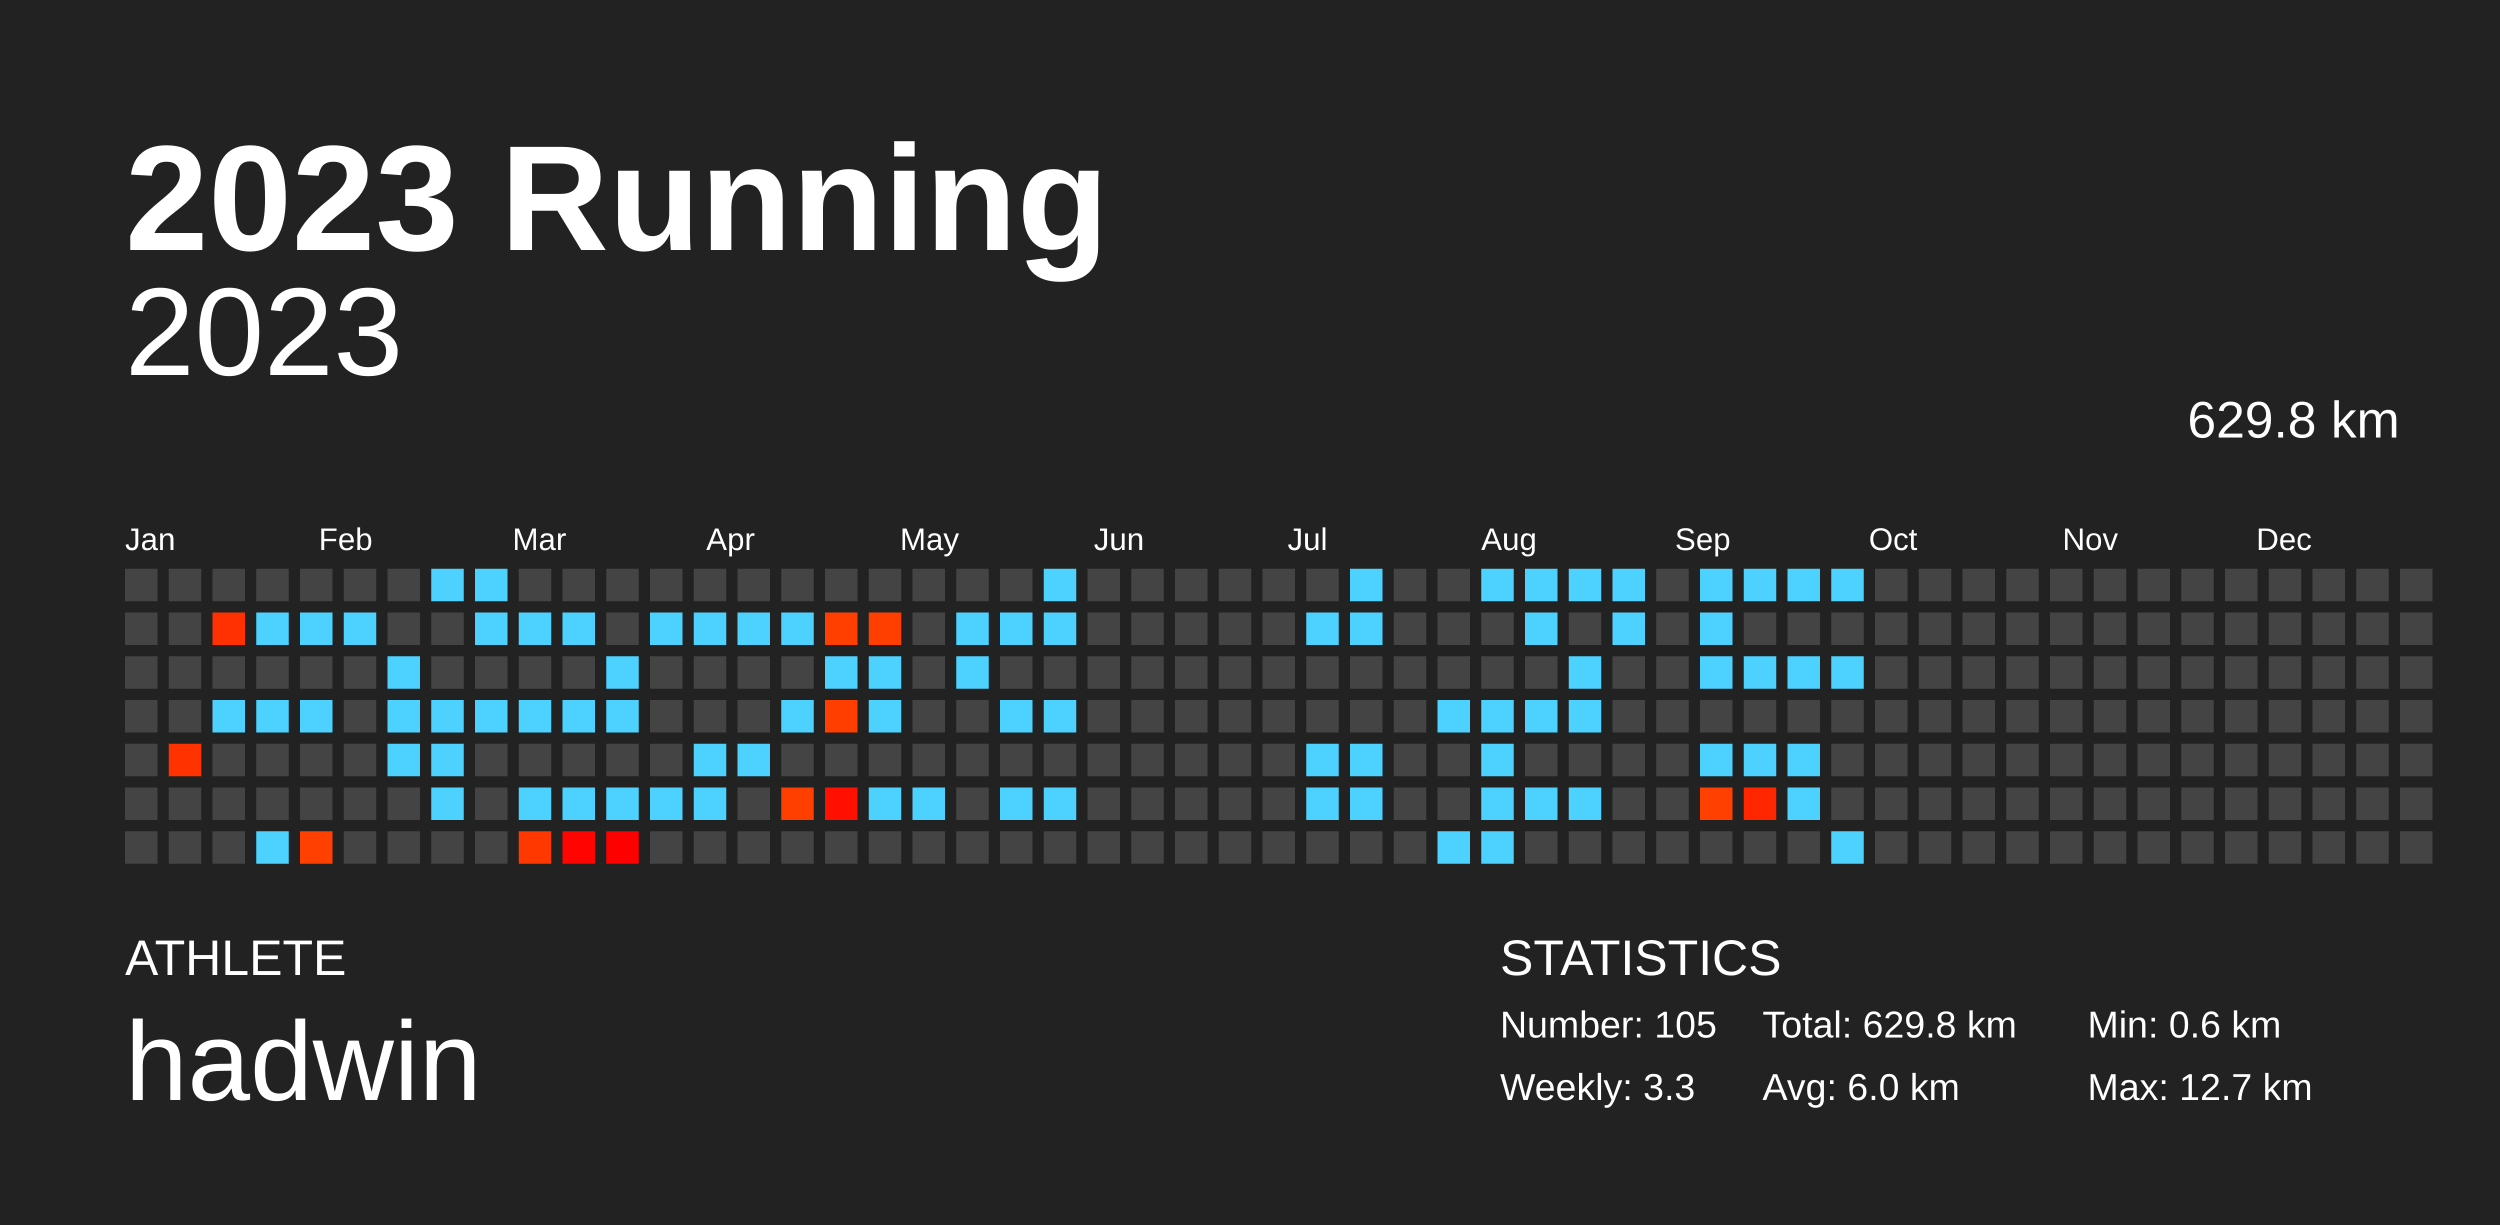
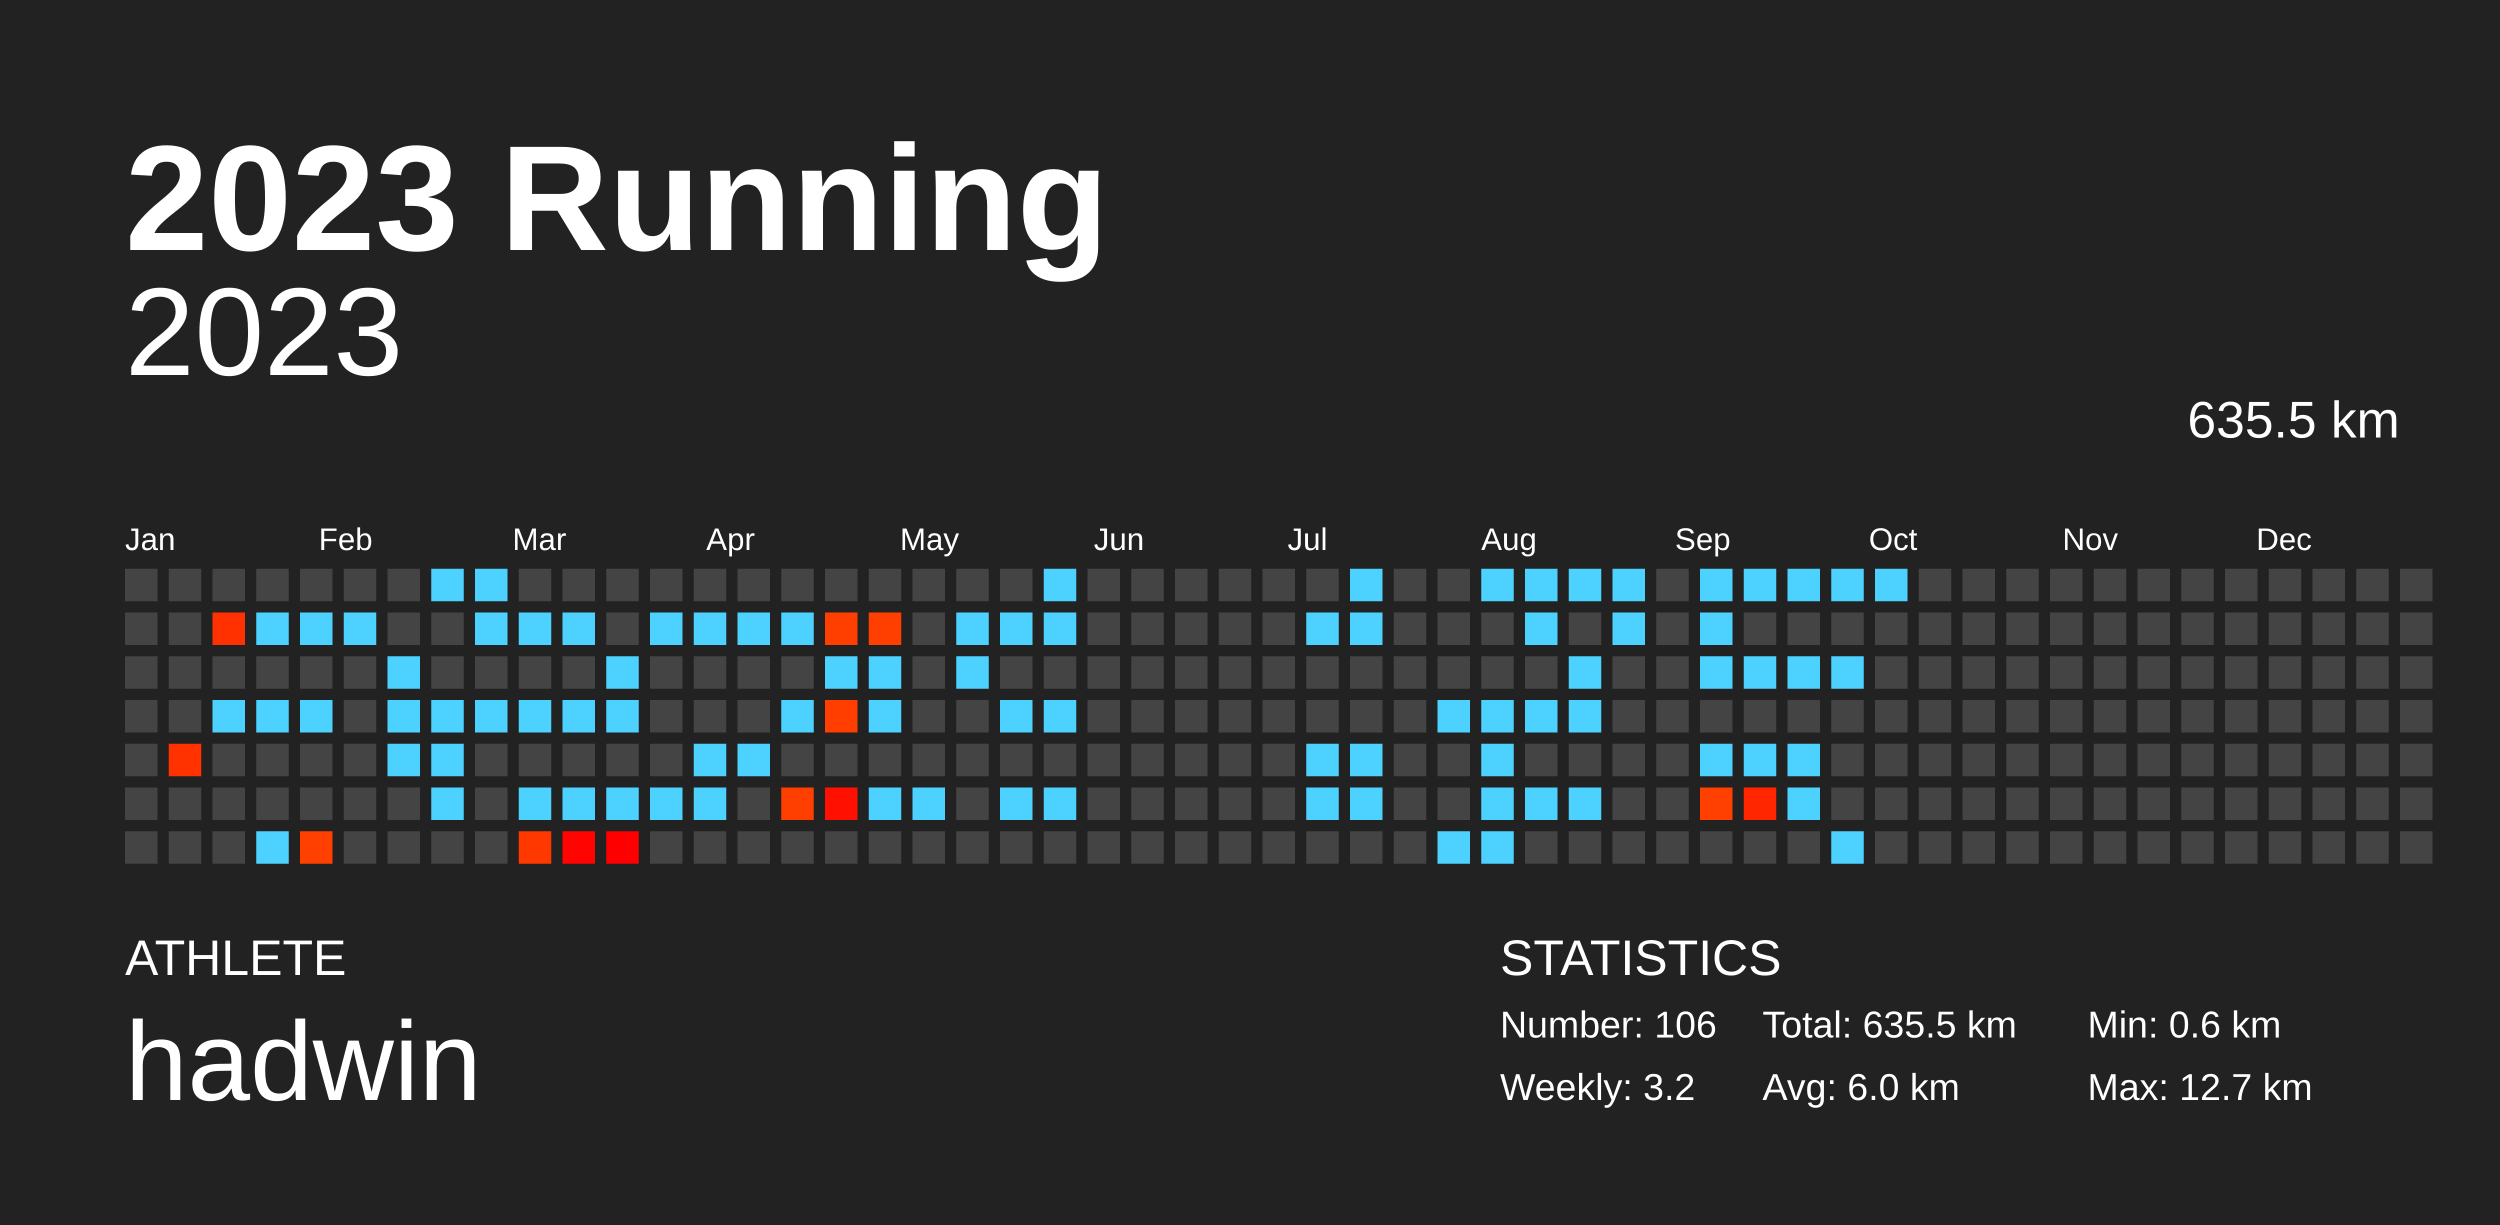
<svg xmlns="http://www.w3.org/2000/svg" baseProfile="full" height="98mm" version="1.1" viewBox="0,0,200,98" width="200mm">
  <defs />
  <rect fill="#222222" height="98" width="200" x="0" y="0" />
  <text fill="#FFFFFF" style="font-size:12px; font-family:Arial; font-weight:bold;" x="10" y="20">2023 Running</text>
  <text fill="#FFFFFF" style="font-size:4px; font-family:Arial" x="10" y="78">ATHLETE</text>
  <text fill="#FFFFFF" style="font-size:9px; font-family:Arial" x="10" y="88">hadwin</text>
  <text fill="#FFFFFF" style="font-size:4px; font-family:Arial" x="120" y="78">STATISTICS</text>
-   <text fill="#FFFFFF" style="font-size:3px; font-family:Arial" x="120" y="83">Number: 105</text>
-   <text fill="#FFFFFF" style="font-size:3px; font-family:Arial" x="120" y="88">Weekly: 3.3</text>
-   <text fill="#FFFFFF" style="font-size:3px; font-family:Arial" x="141" y="83">Total: 629.8 km</text>
+   <text fill="#FFFFFF" style="font-size:3px; font-family:Arial" x="120" y="83">Number: 106</text>
+   <text fill="#FFFFFF" style="font-size:3px; font-family:Arial" x="120" y="88">Weekly: 3.2</text>
+   <text fill="#FFFFFF" style="font-size:3px; font-family:Arial" x="141" y="83">Total: 635.5 km</text>
  <text fill="#FFFFFF" style="font-size:3px; font-family:Arial" x="141" y="88">Avg: 6.0 km</text>
  <text fill="#FFFFFF" style="font-size:3px; font-family:Arial" x="167" y="83">Min: 0.6 km</text>
  <text fill="#FFFFFF" style="font-size:3px; font-family:Arial" x="167" y="88">Max: 12.7 km</text>
  <text alignment-baseline="hanging" fill="#FFFFFF" style="font-size:10.0px; font-family:Arial;" x="10" y="30">2023</text>
-   <text alignment-baseline="hanging" fill="#FFFFFF" style="font-size:4.125px; font-family:Arial;" x="175" y="35">629.8 km</text>
+   <text alignment-baseline="hanging" fill="#FFFFFF" style="font-size:4.125px; font-family:Arial;" x="175" y="35">635.5 km</text>
  <text fill="#FFFFFF" style="font-size:2.5px; font-family:Arial" x="10.0" y="44">Jan</text>
  <text fill="#FFFFFF" style="font-size:2.5px; font-family:Arial" x="25.5" y="44">Feb</text>
  <text fill="#FFFFFF" style="font-size:2.5px; font-family:Arial" x="41.0" y="44">Mar</text>
  <text fill="#FFFFFF" style="font-size:2.5px; font-family:Arial" x="56.5" y="44">Apr</text>
  <text fill="#FFFFFF" style="font-size:2.5px; font-family:Arial" x="72.0" y="44">May</text>
  <text fill="#FFFFFF" style="font-size:2.5px; font-family:Arial" x="87.5" y="44">Jun</text>
  <text fill="#FFFFFF" style="font-size:2.5px; font-family:Arial" x="103.0" y="44">Jul</text>
  <text fill="#FFFFFF" style="font-size:2.5px; font-family:Arial" x="118.5" y="44">Aug</text>
  <text fill="#FFFFFF" style="font-size:2.5px; font-family:Arial" x="134.0" y="44">Sep</text>
  <text fill="#FFFFFF" style="font-size:2.5px; font-family:Arial" x="149.5" y="44">Oct</text>
  <text fill="#FFFFFF" style="font-size:2.5px; font-family:Arial" x="165.0" y="44">Nov</text>
  <text fill="#FFFFFF" style="font-size:2.5px; font-family:Arial" x="180.5" y="44">Dec</text>
  <rect fill="#444444" height="2.6" width="2.6" x="10.0" y="45.5" />
  <rect fill="#444444" height="2.6" width="2.6" x="10.0" y="49.0" />
  <rect fill="#444444" height="2.6" width="2.6" x="10.0" y="52.5" />
  <rect fill="#444444" height="2.6" width="2.6" x="10.0" y="56.0" />
  <rect fill="#444444" height="2.6" width="2.6" x="10.0" y="59.5" />
  <rect fill="#444444" height="2.6" width="2.6" x="10.0" y="63.0" />
  <rect fill="#444444" height="2.6" width="2.6" x="10.0" y="66.5" />
  <rect fill="#444444" height="2.6" width="2.6" x="13.5" y="45.5" />
  <rect fill="#444444" height="2.6" width="2.6" x="13.5" y="49.0" />
  <rect fill="#444444" height="2.6" width="2.6" x="13.5" y="52.5" />
  <rect fill="#444444" height="2.6" width="2.6" x="13.5" y="56.0" />
  <rect fill="#ff3200" height="2.6" width="2.6" x="13.5" y="59.5" />
  <rect fill="#444444" height="2.6" width="2.6" x="13.5" y="63.0" />
  <rect fill="#444444" height="2.6" width="2.6" x="13.5" y="66.5" />
  <rect fill="#444444" height="2.6" width="2.6" x="17.0" y="45.5" />
  <rect fill="#ff3100" height="2.6" width="2.6" x="17.0" y="49.0" />
  <rect fill="#444444" height="2.6" width="2.6" x="17.0" y="52.5" />
  <rect fill="#4dd2ff" height="2.6" width="2.6" x="17.0" y="56.0" />
  <rect fill="#444444" height="2.6" width="2.6" x="17.0" y="59.5" />
  <rect fill="#444444" height="2.6" width="2.6" x="17.0" y="63.0" />
  <rect fill="#444444" height="2.6" width="2.6" x="17.0" y="66.5" />
  <rect fill="#444444" height="2.6" width="2.6" x="20.5" y="45.5" />
  <rect fill="#4dd2ff" height="2.6" width="2.6" x="20.5" y="49.0" />
  <rect fill="#444444" height="2.6" width="2.6" x="20.5" y="52.5" />
  <rect fill="#4dd2ff" height="2.6" width="2.6" x="20.5" y="56.0" />
  <rect fill="#444444" height="2.6" width="2.6" x="20.5" y="59.5" />
  <rect fill="#444444" height="2.6" width="2.6" x="20.5" y="63.0" />
  <rect fill="#4dd2ff" height="2.6" width="2.6" x="20.5" y="66.5" />
  <rect fill="#444444" height="2.6" width="2.6" x="24.0" y="45.5" />
  <rect fill="#4dd2ff" height="2.6" width="2.6" x="24.0" y="49.0" />
  <rect fill="#444444" height="2.6" width="2.6" x="24.0" y="52.5" />
  <rect fill="#4dd2ff" height="2.6" width="2.6" x="24.0" y="56.0" />
  <rect fill="#444444" height="2.6" width="2.6" x="24.0" y="59.5" />
  <rect fill="#444444" height="2.6" width="2.6" x="24.0" y="63.0" />
  <rect fill="#ff4000" height="2.6" width="2.6" x="24.0" y="66.5" />
  <rect fill="#444444" height="2.6" width="2.6" x="27.5" y="45.5" />
  <rect fill="#4dd2ff" height="2.6" width="2.6" x="27.5" y="49.0" />
  <rect fill="#444444" height="2.6" width="2.6" x="27.5" y="52.5" />
  <rect fill="#444444" height="2.6" width="2.6" x="27.5" y="56.0" />
  <rect fill="#444444" height="2.6" width="2.6" x="27.5" y="59.5" />
  <rect fill="#444444" height="2.6" width="2.6" x="27.5" y="63.0" />
  <rect fill="#444444" height="2.6" width="2.6" x="27.5" y="66.5" />
  <rect fill="#444444" height="2.6" width="2.6" x="31.0" y="45.5" />
  <rect fill="#444444" height="2.6" width="2.6" x="31.0" y="49.0" />
  <rect fill="#4dd2ff" height="2.6" width="2.6" x="31.0" y="52.5" />
  <rect fill="#4dd2ff" height="2.6" width="2.6" x="31.0" y="56.0" />
  <rect fill="#4dd2ff" height="2.6" width="2.6" x="31.0" y="59.5" />
  <rect fill="#444444" height="2.6" width="2.6" x="31.0" y="63.0" />
  <rect fill="#444444" height="2.6" width="2.6" x="31.0" y="66.5" />
  <rect fill="#4dd2ff" height="2.6" width="2.6" x="34.5" y="45.5" />
  <rect fill="#444444" height="2.6" width="2.6" x="34.5" y="49.0" />
  <rect fill="#444444" height="2.6" width="2.6" x="34.5" y="52.5" />
  <rect fill="#4dd2ff" height="2.6" width="2.6" x="34.5" y="56.0" />
  <rect fill="#4dd2ff" height="2.6" width="2.6" x="34.5" y="59.5" />
  <rect fill="#4dd2ff" height="2.6" width="2.6" x="34.5" y="63.0" />
  <rect fill="#444444" height="2.6" width="2.6" x="34.5" y="66.5" />
  <rect fill="#4dd2ff" height="2.6" width="2.6" x="38.0" y="45.5" />
  <rect fill="#4dd2ff" height="2.6" width="2.6" x="38.0" y="49.0" />
  <rect fill="#444444" height="2.6" width="2.6" x="38.0" y="52.5" />
  <rect fill="#4dd2ff" height="2.6" width="2.6" x="38.0" y="56.0" />
  <rect fill="#444444" height="2.6" width="2.6" x="38.0" y="59.5" />
  <rect fill="#444444" height="2.6" width="2.6" x="38.0" y="63.0" />
  <rect fill="#444444" height="2.6" width="2.6" x="38.0" y="66.5" />
  <rect fill="#444444" height="2.6" width="2.6" x="41.5" y="45.5" />
  <rect fill="#4dd2ff" height="2.6" width="2.6" x="41.5" y="49.0" />
  <rect fill="#444444" height="2.6" width="2.6" x="41.5" y="52.5" />
  <rect fill="#4dd2ff" height="2.6" width="2.6" x="41.5" y="56.0" />
  <rect fill="#444444" height="2.6" width="2.6" x="41.5" y="59.5" />
  <rect fill="#4dd2ff" height="2.6" width="2.6" x="41.5" y="63.0" />
  <rect fill="#ff3800" height="2.6" width="2.6" x="41.5" y="66.5" />
  <rect fill="#444444" height="2.6" width="2.6" x="45.0" y="45.5" />
  <rect fill="#4dd2ff" height="2.6" width="2.6" x="45.0" y="49.0" />
  <rect fill="#444444" height="2.6" width="2.6" x="45.0" y="52.5" />
  <rect fill="#4dd2ff" height="2.6" width="2.6" x="45.0" y="56.0" />
  <rect fill="#444444" height="2.6" width="2.6" x="45.0" y="59.5" />
  <rect fill="#4dd2ff" height="2.6" width="2.6" x="45.0" y="63.0" />
  <rect fill="#ff0400" height="2.6" width="2.6" x="45.0" y="66.5" />
  <rect fill="#444444" height="2.6" width="2.6" x="48.5" y="45.5" />
  <rect fill="#444444" height="2.6" width="2.6" x="48.5" y="49.0" />
  <rect fill="#4dd2ff" height="2.6" width="2.6" x="48.5" y="52.5" />
  <rect fill="#4dd2ff" height="2.6" width="2.6" x="48.5" y="56.0" />
  <rect fill="#444444" height="2.6" width="2.6" x="48.5" y="59.5" />
  <rect fill="#4dd2ff" height="2.6" width="2.6" x="48.5" y="63.0" />
  <rect fill="#ff0000" height="2.6" width="2.6" x="48.5" y="66.5" />
  <rect fill="#444444" height="2.6" width="2.6" x="52.0" y="45.5" />
  <rect fill="#4dd2ff" height="2.6" width="2.6" x="52.0" y="49.0" />
  <rect fill="#444444" height="2.6" width="2.6" x="52.0" y="52.5" />
  <rect fill="#444444" height="2.6" width="2.6" x="52.0" y="56.0" />
  <rect fill="#444444" height="2.6" width="2.6" x="52.0" y="59.5" />
  <rect fill="#4dd2ff" height="2.6" width="2.6" x="52.0" y="63.0" />
  <rect fill="#444444" height="2.6" width="2.6" x="52.0" y="66.5" />
  <rect fill="#444444" height="2.6" width="2.6" x="55.5" y="45.5" />
  <rect fill="#4dd2ff" height="2.6" width="2.6" x="55.5" y="49.0" />
  <rect fill="#444444" height="2.6" width="2.6" x="55.5" y="52.5" />
  <rect fill="#444444" height="2.6" width="2.6" x="55.5" y="56.0" />
  <rect fill="#4dd2ff" height="2.6" width="2.6" x="55.5" y="59.5" />
  <rect fill="#4dd2ff" height="2.6" width="2.6" x="55.5" y="63.0" />
  <rect fill="#444444" height="2.6" width="2.6" x="55.5" y="66.5" />
  <rect fill="#444444" height="2.6" width="2.6" x="59.0" y="45.5" />
  <rect fill="#4dd2ff" height="2.6" width="2.6" x="59.0" y="49.0" />
  <rect fill="#444444" height="2.6" width="2.6" x="59.0" y="52.5" />
  <rect fill="#444444" height="2.6" width="2.6" x="59.0" y="56.0" />
  <rect fill="#4dd2ff" height="2.6" width="2.6" x="59.0" y="59.5" />
  <rect fill="#444444" height="2.6" width="2.6" x="59.0" y="63.0" />
  <rect fill="#444444" height="2.6" width="2.6" x="59.0" y="66.5" />
  <rect fill="#444444" height="2.6" width="2.6" x="62.5" y="45.5" />
  <rect fill="#4dd2ff" height="2.6" width="2.6" x="62.5" y="49.0" />
  <rect fill="#444444" height="2.6" width="2.6" x="62.5" y="52.5" />
  <rect fill="#4dd2ff" height="2.6" width="2.6" x="62.5" y="56.0" />
  <rect fill="#444444" height="2.6" width="2.6" x="62.5" y="59.5" />
  <rect fill="#ff3f00" height="2.6" width="2.6" x="62.5" y="63.0" />
  <rect fill="#444444" height="2.6" width="2.6" x="62.5" y="66.5" />
  <rect fill="#444444" height="2.6" width="2.6" x="66.0" y="45.5" />
  <rect fill="#ff3f00" height="2.6" width="2.6" x="66.0" y="49.0" />
  <rect fill="#4dd2ff" height="2.6" width="2.6" x="66.0" y="52.5" />
  <rect fill="#ff3e00" height="2.6" width="2.6" x="66.0" y="56.0" />
  <rect fill="#444444" height="2.6" width="2.6" x="66.0" y="59.5" />
  <rect fill="#ff1000" height="2.6" width="2.6" x="66.0" y="63.0" />
  <rect fill="#444444" height="2.6" width="2.6" x="66.0" y="66.5" />
  <rect fill="#444444" height="2.6" width="2.6" x="69.5" y="45.5" />
  <rect fill="#ff3f00" height="2.6" width="2.6" x="69.5" y="49.0" />
  <rect fill="#4dd2ff" height="2.6" width="2.6" x="69.5" y="52.5" />
  <rect fill="#4dd2ff" height="2.6" width="2.6" x="69.5" y="56.0" />
  <rect fill="#444444" height="2.6" width="2.6" x="69.5" y="59.5" />
  <rect fill="#4dd2ff" height="2.6" width="2.6" x="69.5" y="63.0" />
  <rect fill="#444444" height="2.6" width="2.6" x="69.5" y="66.5" />
  <rect fill="#444444" height="2.6" width="2.6" x="73.0" y="45.5" />
  <rect fill="#444444" height="2.6" width="2.6" x="73.0" y="49.0" />
  <rect fill="#444444" height="2.6" width="2.6" x="73.0" y="52.5" />
  <rect fill="#444444" height="2.6" width="2.6" x="73.0" y="56.0" />
  <rect fill="#444444" height="2.6" width="2.6" x="73.0" y="59.5" />
  <rect fill="#4dd2ff" height="2.6" width="2.6" x="73.0" y="63.0" />
  <rect fill="#444444" height="2.6" width="2.6" x="73.0" y="66.5" />
  <rect fill="#444444" height="2.6" width="2.6" x="76.5" y="45.5" />
  <rect fill="#4dd2ff" height="2.6" width="2.6" x="76.5" y="49.0" />
  <rect fill="#4dd2ff" height="2.6" width="2.6" x="76.5" y="52.5" />
  <rect fill="#444444" height="2.6" width="2.6" x="76.5" y="56.0" />
  <rect fill="#444444" height="2.6" width="2.6" x="76.5" y="59.5" />
  <rect fill="#444444" height="2.6" width="2.6" x="76.5" y="63.0" />
  <rect fill="#444444" height="2.6" width="2.6" x="76.5" y="66.5" />
  <rect fill="#444444" height="2.6" width="2.6" x="80.0" y="45.5" />
  <rect fill="#4dd2ff" height="2.6" width="2.6" x="80.0" y="49.0" />
  <rect fill="#444444" height="2.6" width="2.6" x="80.0" y="52.5" />
  <rect fill="#4dd2ff" height="2.6" width="2.6" x="80.0" y="56.0" />
  <rect fill="#444444" height="2.6" width="2.6" x="80.0" y="59.5" />
  <rect fill="#4dd2ff" height="2.6" width="2.6" x="80.0" y="63.0" />
  <rect fill="#444444" height="2.6" width="2.6" x="80.0" y="66.5" />
  <rect fill="#4dd2ff" height="2.6" width="2.6" x="83.5" y="45.5" />
  <rect fill="#4dd2ff" height="2.6" width="2.6" x="83.5" y="49.0" />
  <rect fill="#444444" height="2.6" width="2.6" x="83.5" y="52.5" />
  <rect fill="#4dd2ff" height="2.6" width="2.6" x="83.5" y="56.0" />
  <rect fill="#444444" height="2.6" width="2.6" x="83.5" y="59.5" />
  <rect fill="#4dd2ff" height="2.6" width="2.6" x="83.5" y="63.0" />
  <rect fill="#444444" height="2.6" width="2.6" x="83.5" y="66.5" />
  <rect fill="#444444" height="2.6" width="2.6" x="87.0" y="45.5" />
  <rect fill="#444444" height="2.6" width="2.6" x="87.0" y="49.0" />
  <rect fill="#444444" height="2.6" width="2.6" x="87.0" y="52.5" />
  <rect fill="#444444" height="2.6" width="2.6" x="87.0" y="56.0" />
  <rect fill="#444444" height="2.6" width="2.6" x="87.0" y="59.5" />
  <rect fill="#444444" height="2.6" width="2.6" x="87.0" y="63.0" />
  <rect fill="#444444" height="2.6" width="2.6" x="87.0" y="66.5" />
  <rect fill="#444444" height="2.6" width="2.6" x="90.5" y="45.5" />
  <rect fill="#444444" height="2.6" width="2.6" x="90.5" y="49.0" />
  <rect fill="#444444" height="2.6" width="2.6" x="90.5" y="52.5" />
  <rect fill="#444444" height="2.6" width="2.6" x="90.5" y="56.0" />
  <rect fill="#444444" height="2.6" width="2.6" x="90.5" y="59.5" />
  <rect fill="#444444" height="2.6" width="2.6" x="90.5" y="63.0" />
  <rect fill="#444444" height="2.6" width="2.6" x="90.5" y="66.5" />
  <rect fill="#444444" height="2.6" width="2.6" x="94.0" y="45.5" />
  <rect fill="#444444" height="2.6" width="2.6" x="94.0" y="49.0" />
  <rect fill="#444444" height="2.6" width="2.6" x="94.0" y="52.5" />
  <rect fill="#444444" height="2.6" width="2.6" x="94.0" y="56.0" />
  <rect fill="#444444" height="2.6" width="2.6" x="94.0" y="59.5" />
  <rect fill="#444444" height="2.6" width="2.6" x="94.0" y="63.0" />
  <rect fill="#444444" height="2.6" width="2.6" x="94.0" y="66.5" />
  <rect fill="#444444" height="2.6" width="2.6" x="97.5" y="45.5" />
  <rect fill="#444444" height="2.6" width="2.6" x="97.5" y="49.0" />
  <rect fill="#444444" height="2.6" width="2.6" x="97.5" y="52.5" />
  <rect fill="#444444" height="2.6" width="2.6" x="97.5" y="56.0" />
  <rect fill="#444444" height="2.6" width="2.6" x="97.5" y="59.5" />
  <rect fill="#444444" height="2.6" width="2.6" x="97.5" y="63.0" />
  <rect fill="#444444" height="2.6" width="2.6" x="97.5" y="66.5" />
  <rect fill="#444444" height="2.6" width="2.6" x="101.0" y="45.5" />
  <rect fill="#444444" height="2.6" width="2.6" x="101.0" y="49.0" />
  <rect fill="#444444" height="2.6" width="2.6" x="101.0" y="52.5" />
  <rect fill="#444444" height="2.6" width="2.6" x="101.0" y="56.0" />
  <rect fill="#444444" height="2.6" width="2.6" x="101.0" y="59.5" />
  <rect fill="#444444" height="2.6" width="2.6" x="101.0" y="63.0" />
  <rect fill="#444444" height="2.6" width="2.6" x="101.0" y="66.5" />
  <rect fill="#444444" height="2.6" width="2.6" x="104.5" y="45.5" />
  <rect fill="#4dd2ff" height="2.6" width="2.6" x="104.5" y="49.0" />
  <rect fill="#444444" height="2.6" width="2.6" x="104.5" y="52.5" />
  <rect fill="#444444" height="2.6" width="2.6" x="104.5" y="56.0" />
  <rect fill="#4dd2ff" height="2.6" width="2.6" x="104.5" y="59.5" />
  <rect fill="#4dd2ff" height="2.6" width="2.6" x="104.5" y="63.0" />
  <rect fill="#444444" height="2.6" width="2.6" x="104.5" y="66.5" />
  <rect fill="#4dd2ff" height="2.6" width="2.6" x="108.0" y="45.5" />
  <rect fill="#4dd2ff" height="2.6" width="2.6" x="108.0" y="49.0" />
  <rect fill="#444444" height="2.6" width="2.6" x="108.0" y="52.5" />
  <rect fill="#444444" height="2.6" width="2.6" x="108.0" y="56.0" />
  <rect fill="#4dd2ff" height="2.6" width="2.6" x="108.0" y="59.5" />
  <rect fill="#4dd2ff" height="2.6" width="2.6" x="108.0" y="63.0" />
  <rect fill="#444444" height="2.6" width="2.6" x="108.0" y="66.5" />
  <rect fill="#444444" height="2.6" width="2.6" x="111.5" y="45.5" />
  <rect fill="#444444" height="2.6" width="2.6" x="111.5" y="49.0" />
  <rect fill="#444444" height="2.6" width="2.6" x="111.5" y="52.5" />
  <rect fill="#444444" height="2.6" width="2.6" x="111.5" y="56.0" />
  <rect fill="#444444" height="2.6" width="2.6" x="111.5" y="59.5" />
  <rect fill="#444444" height="2.6" width="2.6" x="111.5" y="63.0" />
  <rect fill="#444444" height="2.6" width="2.6" x="111.5" y="66.5" />
  <rect fill="#444444" height="2.6" width="2.6" x="115.0" y="45.5" />
  <rect fill="#444444" height="2.6" width="2.6" x="115.0" y="49.0" />
  <rect fill="#444444" height="2.6" width="2.6" x="115.0" y="52.5" />
  <rect fill="#4dd2ff" height="2.6" width="2.6" x="115.0" y="56.0" />
  <rect fill="#444444" height="2.6" width="2.6" x="115.0" y="59.5" />
  <rect fill="#444444" height="2.6" width="2.6" x="115.0" y="63.0" />
  <rect fill="#4dd2ff" height="2.6" width="2.6" x="115.0" y="66.5" />
  <rect fill="#4dd2ff" height="2.6" width="2.6" x="118.5" y="45.5" />
  <rect fill="#444444" height="2.6" width="2.6" x="118.5" y="49.0" />
  <rect fill="#444444" height="2.6" width="2.6" x="118.5" y="52.5" />
  <rect fill="#4dd2ff" height="2.6" width="2.6" x="118.5" y="56.0" />
  <rect fill="#4dd2ff" height="2.6" width="2.6" x="118.5" y="59.5" />
  <rect fill="#4dd2ff" height="2.6" width="2.6" x="118.5" y="63.0" />
  <rect fill="#4dd2ff" height="2.6" width="2.6" x="118.5" y="66.5" />
  <rect fill="#4dd2ff" height="2.6" width="2.6" x="122.0" y="45.5" />
  <rect fill="#4dd2ff" height="2.6" width="2.6" x="122.0" y="49.0" />
  <rect fill="#444444" height="2.6" width="2.6" x="122.0" y="52.5" />
  <rect fill="#4dd2ff" height="2.6" width="2.6" x="122.0" y="56.0" />
  <rect fill="#444444" height="2.6" width="2.6" x="122.0" y="59.5" />
  <rect fill="#4dd2ff" height="2.6" width="2.6" x="122.0" y="63.0" />
  <rect fill="#444444" height="2.6" width="2.6" x="122.0" y="66.5" />
  <rect fill="#4dd2ff" height="2.6" width="2.6" x="125.5" y="45.5" />
  <rect fill="#444444" height="2.6" width="2.6" x="125.5" y="49.0" />
  <rect fill="#4dd2ff" height="2.6" width="2.6" x="125.5" y="52.5" />
  <rect fill="#4dd2ff" height="2.6" width="2.6" x="125.5" y="56.0" />
  <rect fill="#444444" height="2.6" width="2.6" x="125.5" y="59.5" />
  <rect fill="#4dd2ff" height="2.6" width="2.6" x="125.5" y="63.0" />
  <rect fill="#444444" height="2.6" width="2.6" x="125.5" y="66.5" />
  <rect fill="#4dd2ff" height="2.6" width="2.6" x="129.0" y="45.5" />
  <rect fill="#4dd2ff" height="2.6" width="2.6" x="129.0" y="49.0" />
  <rect fill="#444444" height="2.6" width="2.6" x="129.0" y="52.5" />
  <rect fill="#444444" height="2.6" width="2.6" x="129.0" y="56.0" />
  <rect fill="#444444" height="2.6" width="2.6" x="129.0" y="59.5" />
  <rect fill="#444444" height="2.6" width="2.6" x="129.0" y="63.0" />
  <rect fill="#444444" height="2.6" width="2.6" x="129.0" y="66.5" />
  <rect fill="#444444" height="2.6" width="2.6" x="132.5" y="45.5" />
  <rect fill="#444444" height="2.6" width="2.6" x="132.5" y="49.0" />
  <rect fill="#444444" height="2.6" width="2.6" x="132.5" y="52.5" />
  <rect fill="#444444" height="2.6" width="2.6" x="132.5" y="56.0" />
  <rect fill="#444444" height="2.6" width="2.6" x="132.5" y="59.5" />
  <rect fill="#444444" height="2.6" width="2.6" x="132.5" y="63.0" />
  <rect fill="#444444" height="2.6" width="2.6" x="132.5" y="66.5" />
  <rect fill="#4dd2ff" height="2.6" width="2.6" x="136.0" y="45.5" />
  <rect fill="#4dd2ff" height="2.6" width="2.6" x="136.0" y="49.0" />
  <rect fill="#4dd2ff" height="2.6" width="2.6" x="136.0" y="52.5" />
  <rect fill="#444444" height="2.6" width="2.6" x="136.0" y="56.0" />
  <rect fill="#4dd2ff" height="2.6" width="2.6" x="136.0" y="59.5" />
  <rect fill="#ff4000" height="2.6" width="2.6" x="136.0" y="63.0" />
  <rect fill="#444444" height="2.6" width="2.6" x="136.0" y="66.5" />
  <rect fill="#4dd2ff" height="2.6" width="2.6" x="139.5" y="45.5" />
  <rect fill="#444444" height="2.6" width="2.6" x="139.5" y="49.0" />
  <rect fill="#4dd2ff" height="2.6" width="2.6" x="139.5" y="52.5" />
  <rect fill="#444444" height="2.6" width="2.6" x="139.5" y="56.0" />
  <rect fill="#4dd2ff" height="2.6" width="2.6" x="139.5" y="59.5" />
  <rect fill="#ff2600" height="2.6" width="2.6" x="139.5" y="63.0" />
  <rect fill="#444444" height="2.6" width="2.6" x="139.5" y="66.5" />
  <rect fill="#4dd2ff" height="2.6" width="2.6" x="143.0" y="45.5" />
  <rect fill="#444444" height="2.6" width="2.6" x="143.0" y="49.0" />
  <rect fill="#4dd2ff" height="2.6" width="2.6" x="143.0" y="52.5" />
  <rect fill="#444444" height="2.6" width="2.6" x="143.0" y="56.0" />
  <rect fill="#4dd2ff" height="2.6" width="2.6" x="143.0" y="59.5" />
  <rect fill="#4dd2ff" height="2.6" width="2.6" x="143.0" y="63.0" />
  <rect fill="#444444" height="2.6" width="2.6" x="143.0" y="66.5" />
  <rect fill="#4dd2ff" height="2.6" width="2.6" x="146.5" y="45.5" />
  <rect fill="#444444" height="2.6" width="2.6" x="146.5" y="49.0" />
  <rect fill="#4dd2ff" height="2.6" width="2.6" x="146.5" y="52.5" />
  <rect fill="#444444" height="2.6" width="2.6" x="146.5" y="56.0" />
  <rect fill="#444444" height="2.6" width="2.6" x="146.5" y="59.5" />
  <rect fill="#444444" height="2.6" width="2.6" x="146.5" y="63.0" />
  <rect fill="#4dd2ff" height="2.6" width="2.6" x="146.5" y="66.5" />
-   <rect fill="#444444" height="2.6" width="2.6" x="150.0" y="45.5" />
+   <rect fill="#4dd2ff" height="2.6" width="2.6" x="150.0" y="45.5" />
  <rect fill="#444444" height="2.6" width="2.6" x="150.0" y="49.0" />
  <rect fill="#444444" height="2.6" width="2.6" x="150.0" y="52.5" />
  <rect fill="#444444" height="2.6" width="2.6" x="150.0" y="56.0" />
  <rect fill="#444444" height="2.6" width="2.6" x="150.0" y="59.5" />
  <rect fill="#444444" height="2.6" width="2.6" x="150.0" y="63.0" />
  <rect fill="#444444" height="2.6" width="2.6" x="150.0" y="66.5" />
  <rect fill="#444444" height="2.6" width="2.6" x="153.5" y="45.5" />
  <rect fill="#444444" height="2.6" width="2.6" x="153.5" y="49.0" />
  <rect fill="#444444" height="2.6" width="2.6" x="153.5" y="52.5" />
  <rect fill="#444444" height="2.6" width="2.6" x="153.5" y="56.0" />
  <rect fill="#444444" height="2.6" width="2.6" x="153.5" y="59.5" />
  <rect fill="#444444" height="2.6" width="2.6" x="153.5" y="63.0" />
  <rect fill="#444444" height="2.6" width="2.6" x="153.5" y="66.5" />
  <rect fill="#444444" height="2.6" width="2.6" x="157.0" y="45.5" />
  <rect fill="#444444" height="2.6" width="2.6" x="157.0" y="49.0" />
  <rect fill="#444444" height="2.6" width="2.6" x="157.0" y="52.5" />
  <rect fill="#444444" height="2.6" width="2.6" x="157.0" y="56.0" />
  <rect fill="#444444" height="2.6" width="2.6" x="157.0" y="59.5" />
  <rect fill="#444444" height="2.6" width="2.6" x="157.0" y="63.0" />
  <rect fill="#444444" height="2.6" width="2.6" x="157.0" y="66.5" />
  <rect fill="#444444" height="2.6" width="2.6" x="160.5" y="45.5" />
  <rect fill="#444444" height="2.6" width="2.6" x="160.5" y="49.0" />
  <rect fill="#444444" height="2.6" width="2.6" x="160.5" y="52.5" />
  <rect fill="#444444" height="2.6" width="2.6" x="160.5" y="56.0" />
  <rect fill="#444444" height="2.6" width="2.6" x="160.5" y="59.5" />
  <rect fill="#444444" height="2.6" width="2.6" x="160.5" y="63.0" />
  <rect fill="#444444" height="2.6" width="2.6" x="160.5" y="66.5" />
  <rect fill="#444444" height="2.6" width="2.6" x="164.0" y="45.5" />
  <rect fill="#444444" height="2.6" width="2.6" x="164.0" y="49.0" />
  <rect fill="#444444" height="2.6" width="2.6" x="164.0" y="52.5" />
  <rect fill="#444444" height="2.6" width="2.6" x="164.0" y="56.0" />
  <rect fill="#444444" height="2.6" width="2.6" x="164.0" y="59.5" />
  <rect fill="#444444" height="2.6" width="2.6" x="164.0" y="63.0" />
  <rect fill="#444444" height="2.6" width="2.6" x="164.0" y="66.5" />
  <rect fill="#444444" height="2.6" width="2.6" x="167.5" y="45.5" />
  <rect fill="#444444" height="2.6" width="2.6" x="167.5" y="49.0" />
  <rect fill="#444444" height="2.6" width="2.6" x="167.5" y="52.5" />
  <rect fill="#444444" height="2.6" width="2.6" x="167.5" y="56.0" />
  <rect fill="#444444" height="2.6" width="2.6" x="167.5" y="59.5" />
  <rect fill="#444444" height="2.6" width="2.6" x="167.5" y="63.0" />
  <rect fill="#444444" height="2.6" width="2.6" x="167.5" y="66.5" />
  <rect fill="#444444" height="2.6" width="2.6" x="171.0" y="45.5" />
  <rect fill="#444444" height="2.6" width="2.6" x="171.0" y="49.0" />
  <rect fill="#444444" height="2.6" width="2.6" x="171.0" y="52.5" />
  <rect fill="#444444" height="2.6" width="2.6" x="171.0" y="56.0" />
  <rect fill="#444444" height="2.6" width="2.6" x="171.0" y="59.5" />
  <rect fill="#444444" height="2.6" width="2.6" x="171.0" y="63.0" />
  <rect fill="#444444" height="2.6" width="2.6" x="171.0" y="66.5" />
  <rect fill="#444444" height="2.6" width="2.6" x="174.5" y="45.5" />
  <rect fill="#444444" height="2.6" width="2.6" x="174.5" y="49.0" />
  <rect fill="#444444" height="2.6" width="2.6" x="174.5" y="52.5" />
  <rect fill="#444444" height="2.6" width="2.6" x="174.5" y="56.0" />
  <rect fill="#444444" height="2.6" width="2.6" x="174.5" y="59.5" />
  <rect fill="#444444" height="2.6" width="2.6" x="174.5" y="63.0" />
  <rect fill="#444444" height="2.6" width="2.6" x="174.5" y="66.5" />
  <rect fill="#444444" height="2.6" width="2.6" x="178.0" y="45.5" />
  <rect fill="#444444" height="2.6" width="2.6" x="178.0" y="49.0" />
  <rect fill="#444444" height="2.6" width="2.6" x="178.0" y="52.5" />
  <rect fill="#444444" height="2.6" width="2.6" x="178.0" y="56.0" />
  <rect fill="#444444" height="2.6" width="2.6" x="178.0" y="59.5" />
  <rect fill="#444444" height="2.6" width="2.6" x="178.0" y="63.0" />
  <rect fill="#444444" height="2.6" width="2.6" x="178.0" y="66.5" />
  <rect fill="#444444" height="2.6" width="2.6" x="181.5" y="45.5" />
  <rect fill="#444444" height="2.6" width="2.6" x="181.5" y="49.0" />
  <rect fill="#444444" height="2.6" width="2.6" x="181.5" y="52.5" />
  <rect fill="#444444" height="2.6" width="2.6" x="181.5" y="56.0" />
  <rect fill="#444444" height="2.6" width="2.6" x="181.5" y="59.5" />
  <rect fill="#444444" height="2.6" width="2.6" x="181.5" y="63.0" />
  <rect fill="#444444" height="2.6" width="2.6" x="181.5" y="66.5" />
  <rect fill="#444444" height="2.6" width="2.6" x="185.0" y="45.5" />
  <rect fill="#444444" height="2.6" width="2.6" x="185.0" y="49.0" />
  <rect fill="#444444" height="2.6" width="2.6" x="185.0" y="52.5" />
  <rect fill="#444444" height="2.6" width="2.6" x="185.0" y="56.0" />
  <rect fill="#444444" height="2.6" width="2.6" x="185.0" y="59.5" />
  <rect fill="#444444" height="2.6" width="2.6" x="185.0" y="63.0" />
  <rect fill="#444444" height="2.6" width="2.6" x="185.0" y="66.5" />
  <rect fill="#444444" height="2.6" width="2.6" x="188.5" y="45.5" />
  <rect fill="#444444" height="2.6" width="2.6" x="188.5" y="49.0" />
  <rect fill="#444444" height="2.6" width="2.6" x="188.5" y="52.5" />
  <rect fill="#444444" height="2.6" width="2.6" x="188.5" y="56.0" />
  <rect fill="#444444" height="2.6" width="2.6" x="188.5" y="59.5" />
  <rect fill="#444444" height="2.6" width="2.6" x="188.5" y="63.0" />
  <rect fill="#444444" height="2.6" width="2.6" x="188.5" y="66.5" />
  <rect fill="#444444" height="2.6" width="2.6" x="192.0" y="45.5" />
  <rect fill="#444444" height="2.6" width="2.6" x="192.0" y="49.0" />
  <rect fill="#444444" height="2.6" width="2.6" x="192.0" y="52.5" />
  <rect fill="#444444" height="2.6" width="2.6" x="192.0" y="56.0" />
  <rect fill="#444444" height="2.6" width="2.6" x="192.0" y="59.5" />
  <rect fill="#444444" height="2.6" width="2.6" x="192.0" y="63.0" />
  <rect fill="#444444" height="2.6" width="2.6" x="192.0" y="66.5" />
</svg>
